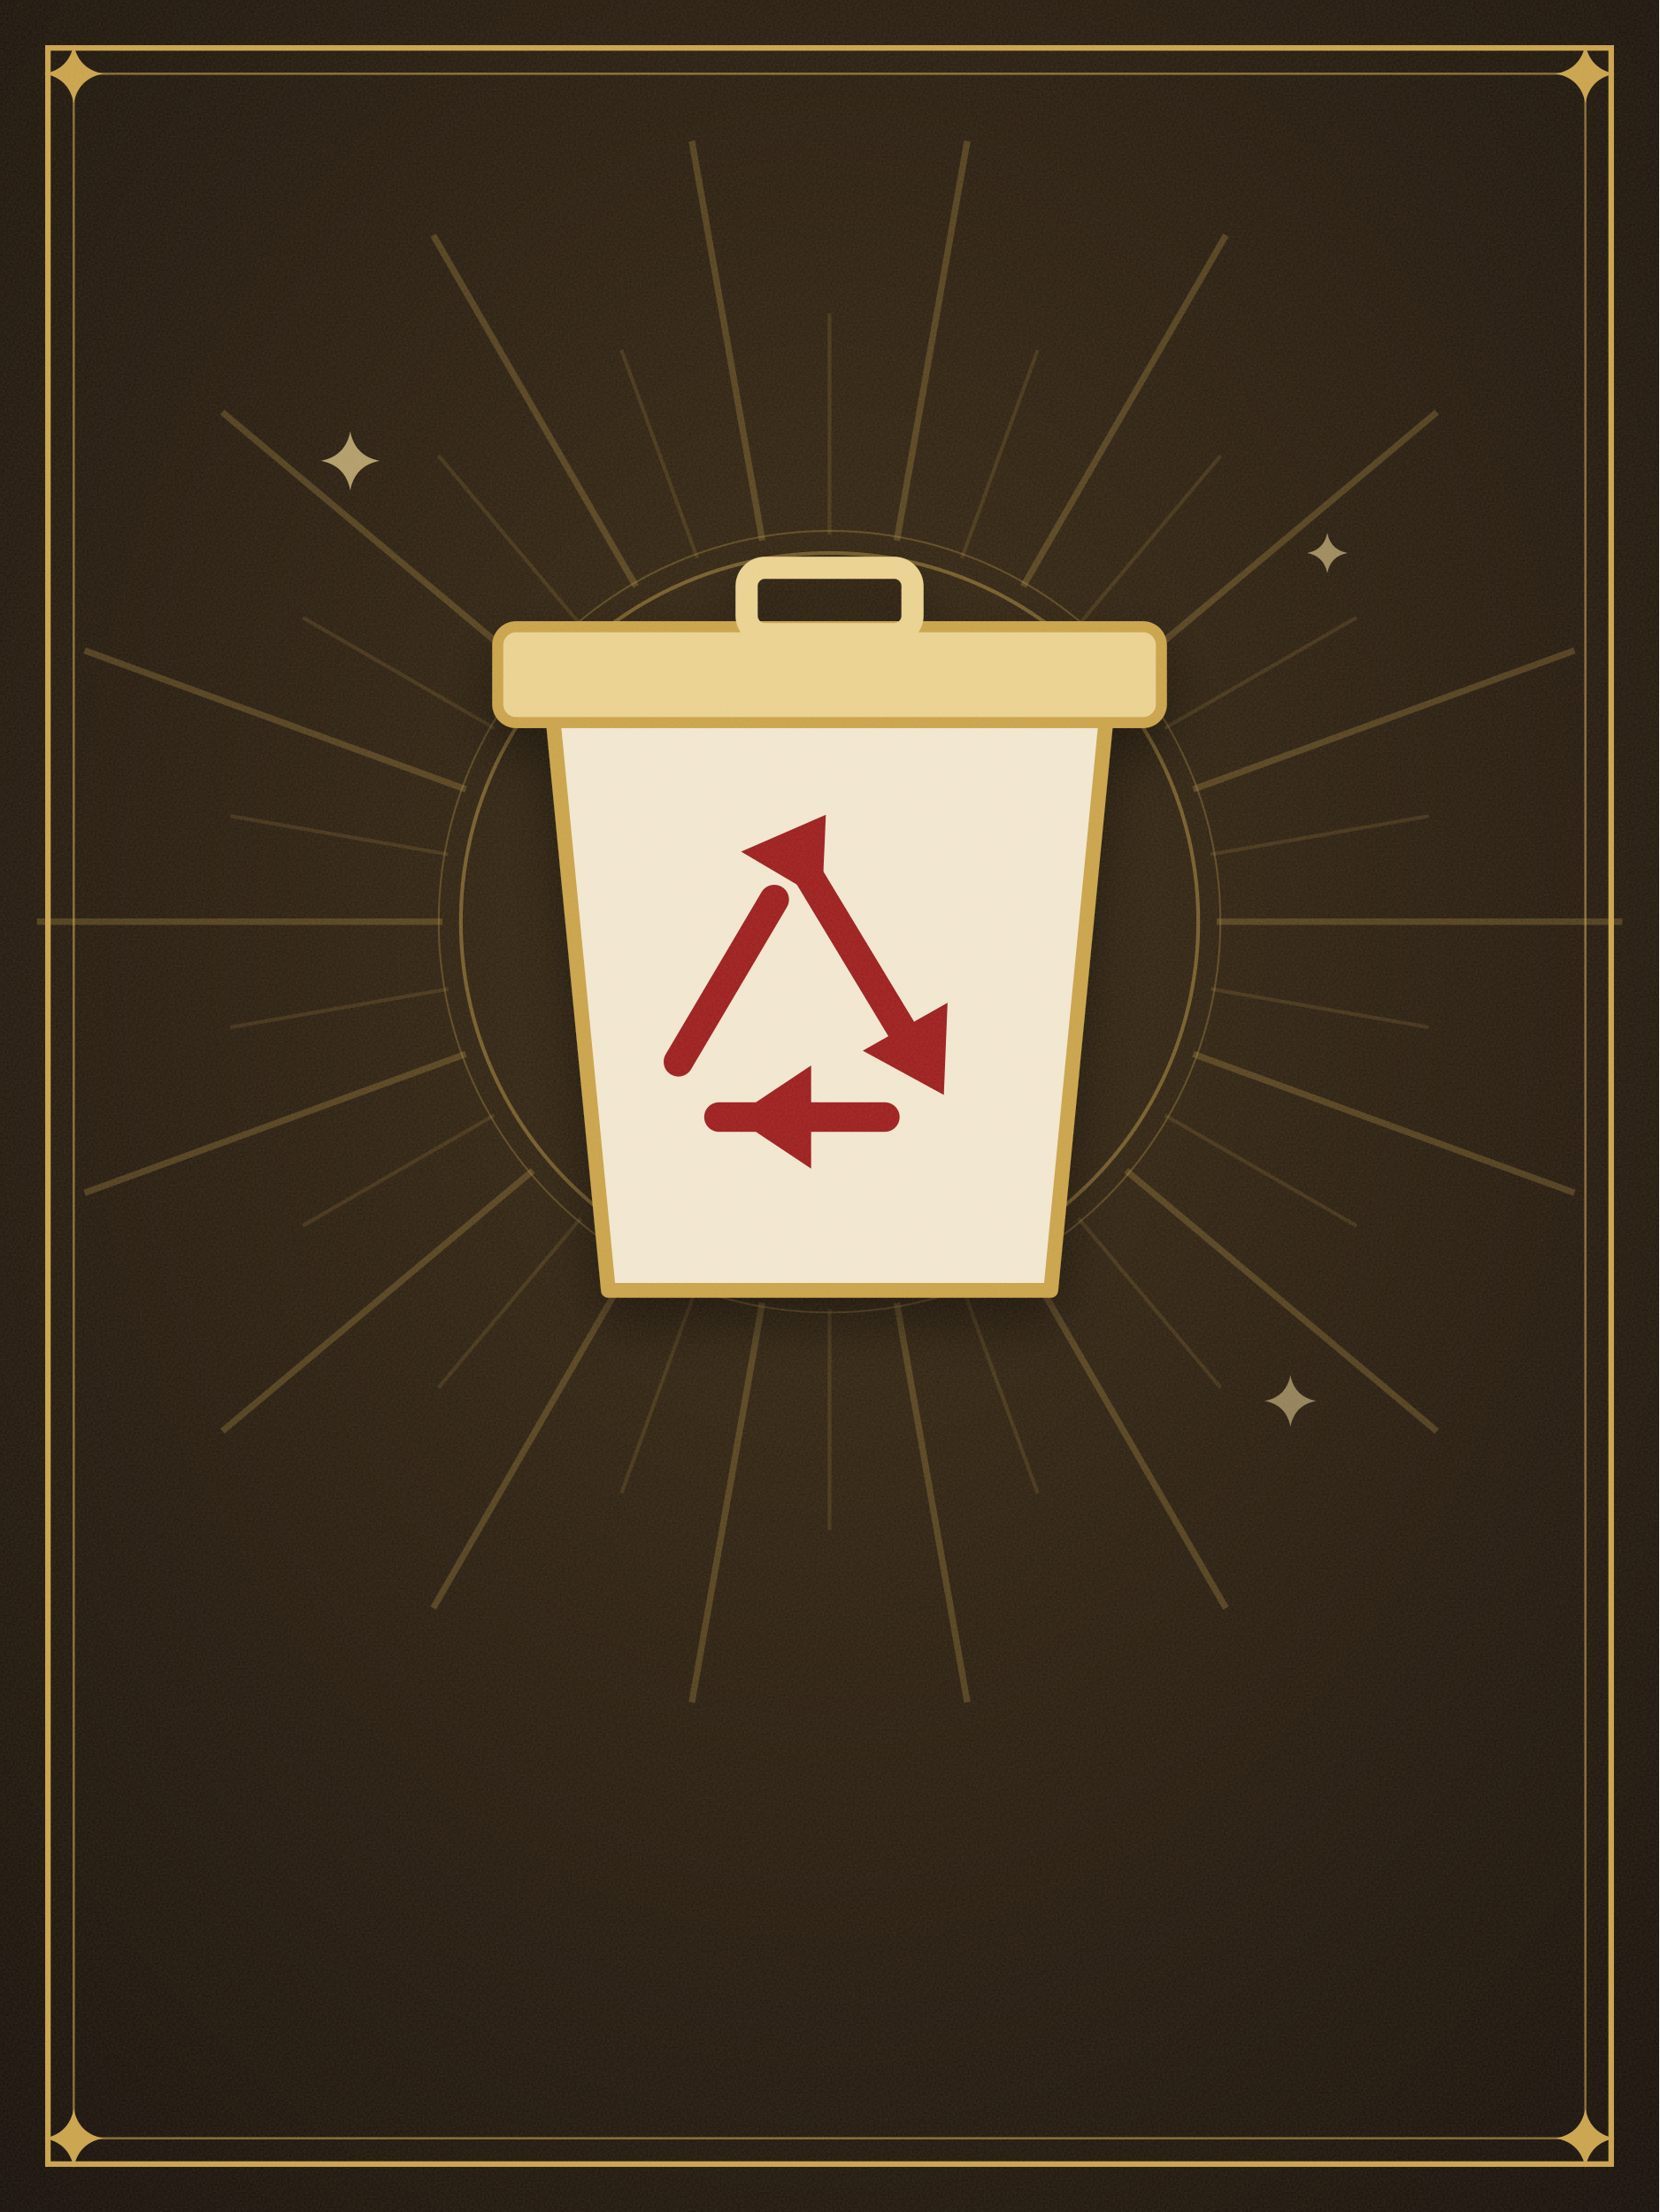
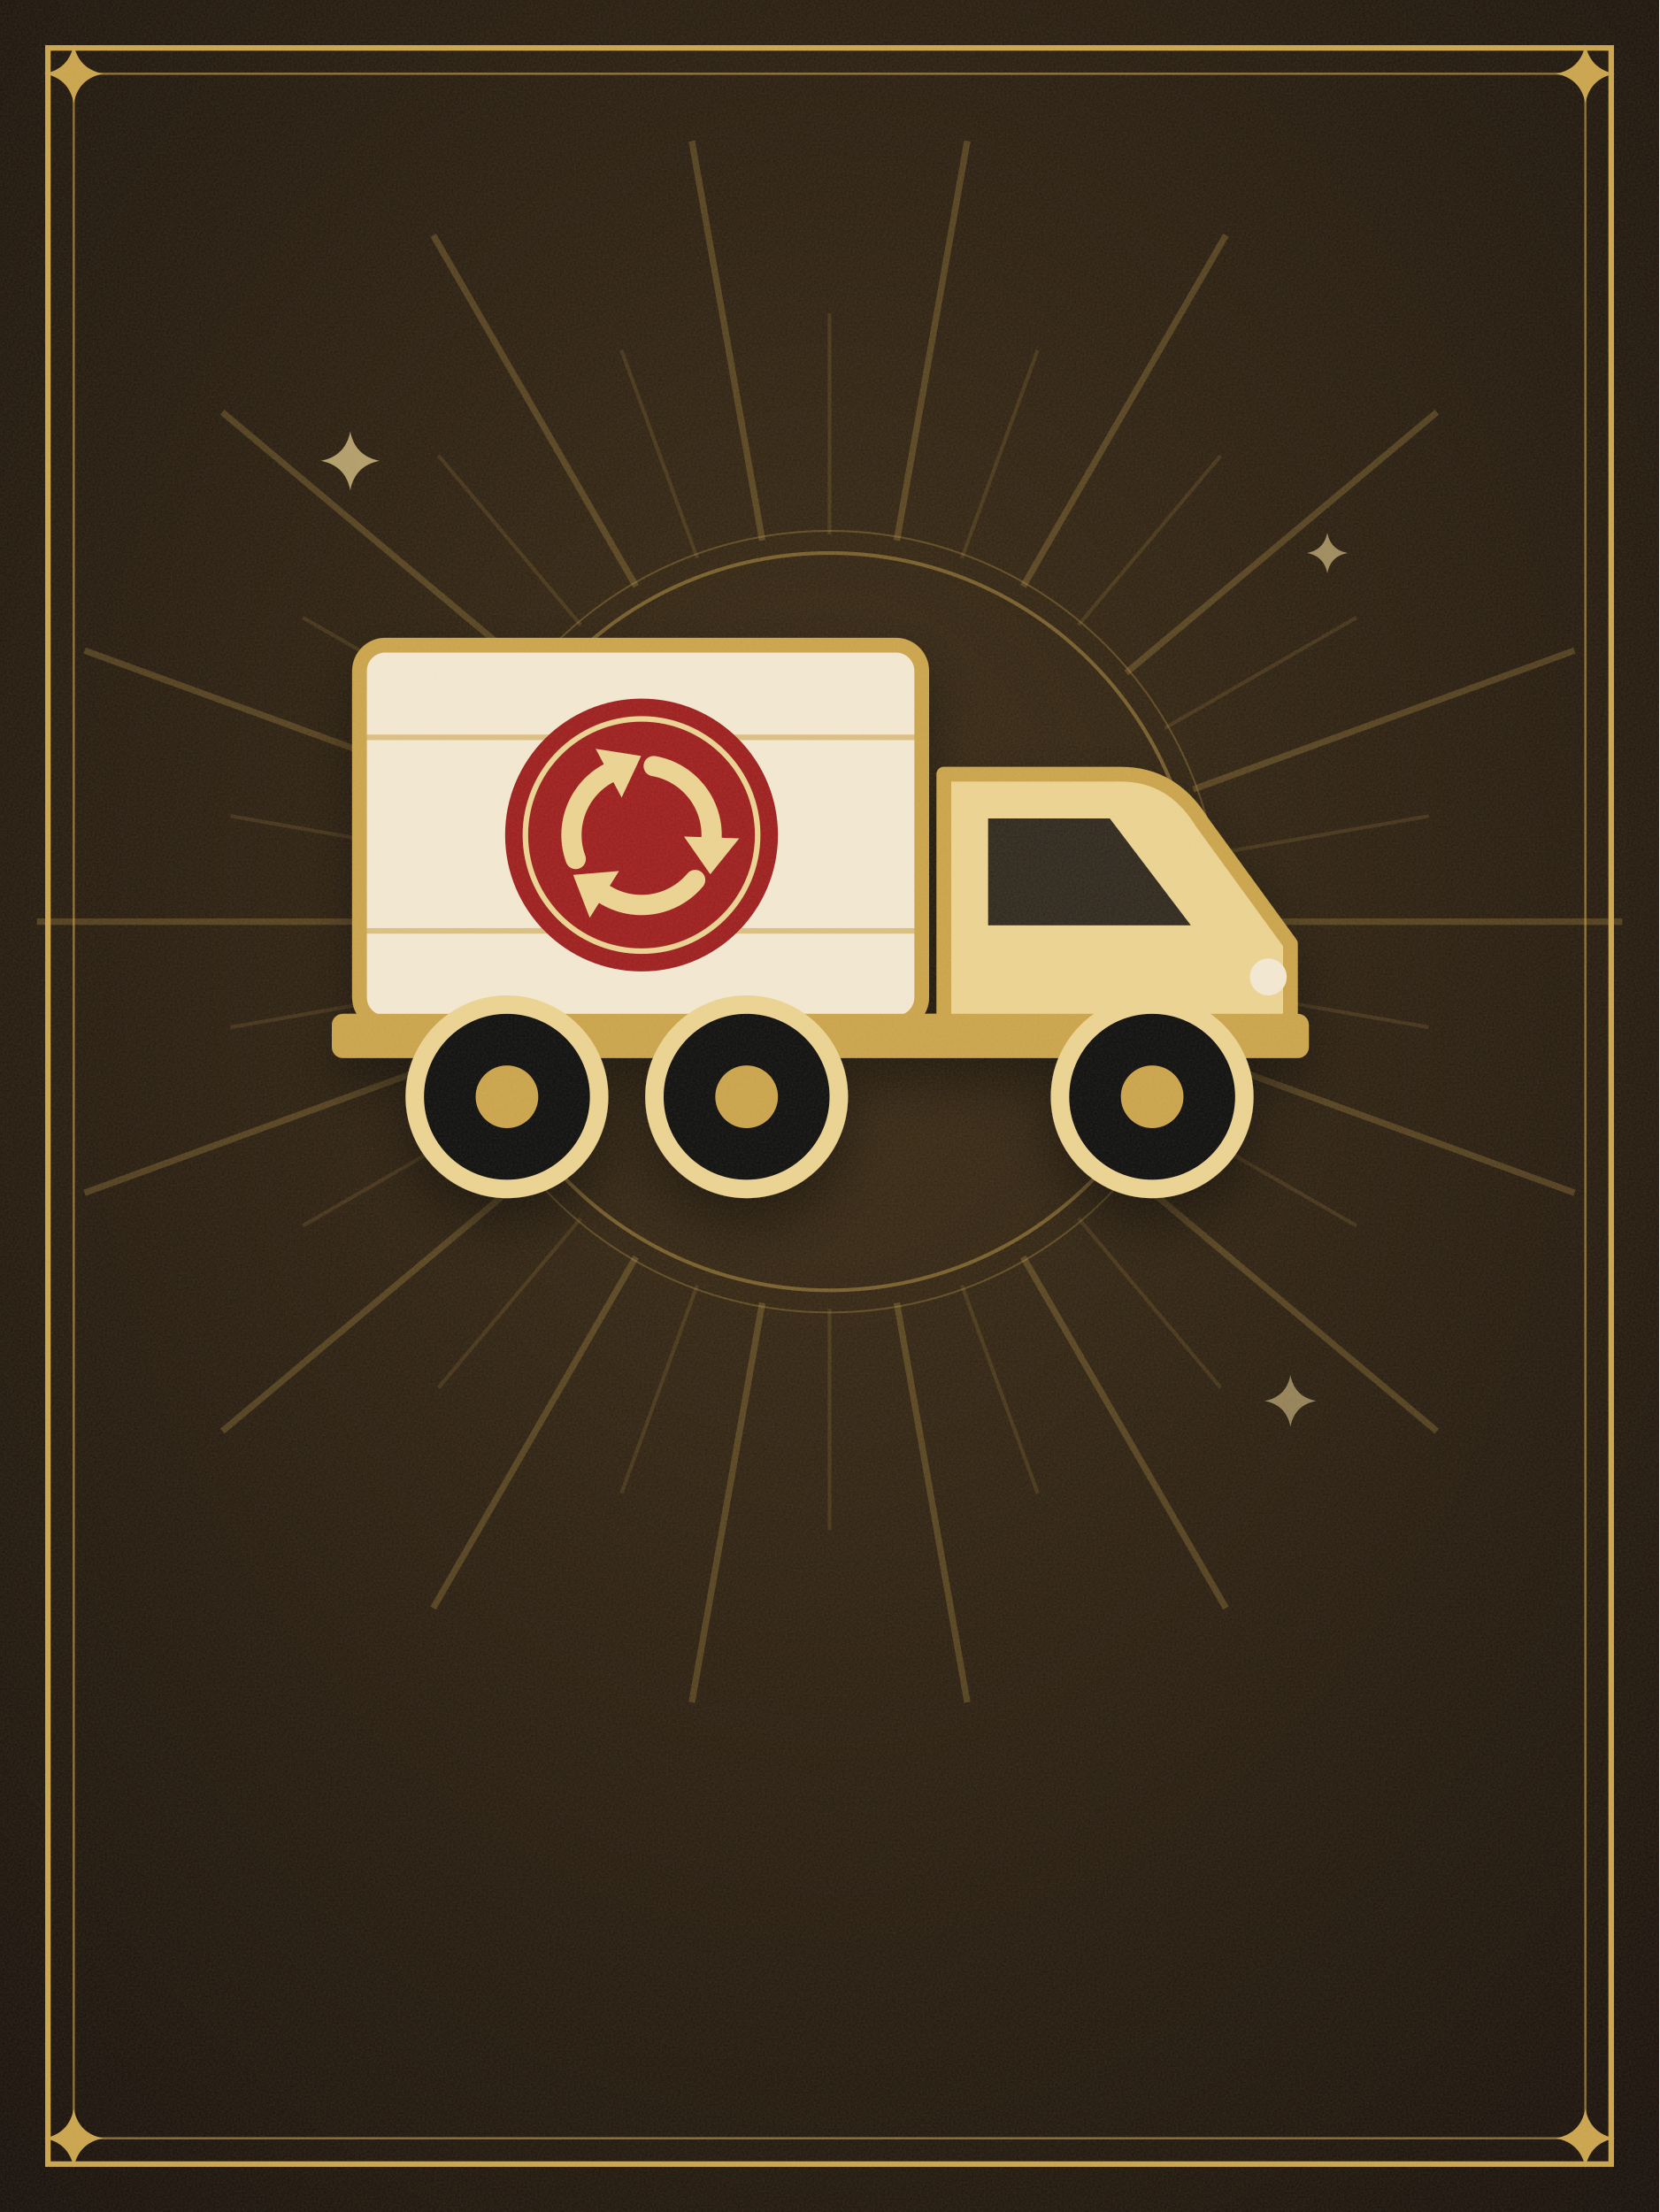
<svg xmlns="http://www.w3.org/2000/svg" viewBox="0 0 900 1200" width="900" height="1200">
  <defs>
    <radialGradient id="g" cx=".5" cy=".42" r=".8">
      <stop offset="0" stop-color="#3a2a14" />
      <stop offset="1" stop-color="#140d08" />
    </radialGradient>
    <filter id="shadow" x="-20%" y="-20%" width="140%" height="140%">
      <feDropShadow dx="0" dy="14" stdDeviation="14" flood-color="#000" flood-opacity=".45" />
    </filter>
    <filter id="n">
      <feTurbulence type="fractalNoise" baseFrequency=".9" numOctaves="3" stitchTiles="stitch" />
      <feColorMatrix values="0 0 0 0 1 0 0 0 0 .9 0 0 0 0 .75 0 0 0 .1 0" />
    </filter>
  </defs>
  <rect width="900" height="1200" fill="url(#g)" />
  <line x1="660.0" y1="500.0" x2="880.0" y2="500.0" stroke="#c9a24a" stroke-width="3.5" opacity="0.26" />
  <line x1="656.8" y1="536.5" x2="775.0" y2="557.3" stroke="#c9a24a" stroke-width="2" opacity="0.16" />
  <line x1="647.3" y1="571.8" x2="854.1" y2="647.1" stroke="#c9a24a" stroke-width="3.5" opacity="0.26" />
  <line x1="631.9" y1="605.0" x2="735.8" y2="665.0" stroke="#c9a24a" stroke-width="2" opacity="0.16" />
  <line x1="610.9" y1="635.0" x2="779.4" y2="776.4" stroke="#c9a24a" stroke-width="3.5" opacity="0.26" />
  <line x1="585.0" y1="660.9" x2="662.1" y2="752.8" stroke="#c9a24a" stroke-width="2" opacity="0.16" />
  <line x1="555.0" y1="681.9" x2="665.0" y2="872.4" stroke="#c9a24a" stroke-width="3.5" opacity="0.26" />
  <line x1="521.8" y1="697.3" x2="562.9" y2="810.1" stroke="#c9a24a" stroke-width="2" opacity="0.16" />
  <line x1="486.5" y1="706.8" x2="524.7" y2="923.5" stroke="#c9a24a" stroke-width="3.5" opacity="0.26" />
  <line x1="450.0" y1="710.0" x2="450.0" y2="830.0" stroke="#c9a24a" stroke-width="2" opacity="0.16" />
  <line x1="413.5" y1="706.8" x2="375.3" y2="923.5" stroke="#c9a24a" stroke-width="3.5" opacity="0.26" />
  <line x1="378.2" y1="697.3" x2="337.1" y2="810.1" stroke="#c9a24a" stroke-width="2" opacity="0.16" />
  <line x1="345.0" y1="681.9" x2="235.0" y2="872.4" stroke="#c9a24a" stroke-width="3.5" opacity="0.26" />
  <line x1="315.0" y1="660.9" x2="237.9" y2="752.8" stroke="#c9a24a" stroke-width="2" opacity="0.16" />
  <line x1="289.1" y1="635.0" x2="120.6" y2="776.4" stroke="#c9a24a" stroke-width="3.5" opacity="0.26" />
  <line x1="268.1" y1="605.0" x2="164.2" y2="665.0" stroke="#c9a24a" stroke-width="2" opacity="0.16" />
  <line x1="252.7" y1="571.8" x2="45.9" y2="647.1" stroke="#c9a24a" stroke-width="3.5" opacity="0.26" />
  <line x1="243.2" y1="536.5" x2="125.0" y2="557.3" stroke="#c9a24a" stroke-width="2" opacity="0.16" />
  <line x1="240.0" y1="500.0" x2="20.0" y2="500.0" stroke="#c9a24a" stroke-width="3.5" opacity="0.26" />
  <line x1="243.2" y1="463.5" x2="125.0" y2="442.7" stroke="#c9a24a" stroke-width="2" opacity="0.16" />
  <line x1="252.7" y1="428.2" x2="45.9" y2="352.9" stroke="#c9a24a" stroke-width="3.5" opacity="0.26" />
  <line x1="268.1" y1="395.0" x2="164.2" y2="335.0" stroke="#c9a24a" stroke-width="2" opacity="0.16" />
  <line x1="289.1" y1="365.0" x2="120.6" y2="223.6" stroke="#c9a24a" stroke-width="3.5" opacity="0.26" />
  <line x1="315.0" y1="339.1" x2="237.9" y2="247.2" stroke="#c9a24a" stroke-width="2" opacity="0.16" />
  <line x1="345.0" y1="318.1" x2="235.0" y2="127.6" stroke="#c9a24a" stroke-width="3.5" opacity="0.26" />
  <line x1="378.2" y1="302.7" x2="337.1" y2="189.9" stroke="#c9a24a" stroke-width="2" opacity="0.16" />
  <line x1="413.5" y1="293.2" x2="375.3" y2="76.5" stroke="#c9a24a" stroke-width="3.5" opacity="0.26" />
  <line x1="450.0" y1="290.0" x2="450.0" y2="170.0" stroke="#c9a24a" stroke-width="2" opacity="0.16" />
  <line x1="486.5" y1="293.2" x2="524.7" y2="76.5" stroke="#c9a24a" stroke-width="3.5" opacity="0.26" />
  <line x1="521.8" y1="302.7" x2="562.9" y2="189.9" stroke="#c9a24a" stroke-width="2" opacity="0.16" />
  <line x1="555.0" y1="318.1" x2="665.0" y2="127.6" stroke="#c9a24a" stroke-width="3.5" opacity="0.26" />
  <line x1="585.0" y1="339.1" x2="662.1" y2="247.2" stroke="#c9a24a" stroke-width="2" opacity="0.16" />
  <line x1="610.9" y1="365.0" x2="779.4" y2="223.6" stroke="#c9a24a" stroke-width="3.5" opacity="0.26" />
  <line x1="631.9" y1="395.0" x2="735.8" y2="335.0" stroke="#c9a24a" stroke-width="2" opacity="0.16" />
  <line x1="647.3" y1="428.2" x2="854.1" y2="352.9" stroke="#c9a24a" stroke-width="3.5" opacity="0.26" />
  <line x1="656.8" y1="463.5" x2="775.0" y2="442.7" stroke="#c9a24a" stroke-width="2" opacity="0.16" />
  <circle cx="450" cy="500" r="200" fill="none" stroke="#c9a24a" stroke-width="2" opacity=".45" />
  <circle cx="450" cy="500" r="212" fill="none" stroke="#c9a24a" stroke-width="1" opacity=".3" />
  <g filter="url(#shadow)">
-     <path d="M300 390H600L570 700H330Z" fill="#f1e6cf" stroke="#c9a24a" stroke-width="8" stroke-linejoin="round" />
-     <rect x="270" y="340" width="360" height="52" rx="10" fill="#e9d18f" stroke="#c9a24a" stroke-width="6" />
-     <rect x="405" y="308" width="90" height="36" rx="10" fill="none" stroke="#e9d18f" stroke-width="12" />
-     <g fill="none" stroke="#9b1c1c" stroke-width="16" stroke-linecap="round" stroke-linejoin="round">
-       <path d="M432 464L496 570" />
-       <path d="M480 606H390" />
-       <path d="M368 576L420 488" />
-     </g>
-     <g fill="#9b1c1c">
-       <path d="M514 544l-2 50-44-24z" />
-       <path d="M398 606l42-28v56z" />
-       <path d="M448 442l-46 20 44 26z" />
-     </g>
+     <rect x="195" y="350" width="305" height="205" rx="14" fill="#f1e6cf" stroke="#c9a24a" stroke-width="8" />
+     <path d="M195 400H500M195 505H500" stroke="#c9a24a" stroke-width="3" opacity=".6" />
+     <circle cx="348" cy="453" r="74" fill="#9b1c1c" />
+     <circle cx="348" cy="453" r="63" fill="none" stroke="#e9d18f" stroke-width="3" />
+     <path d="M354.6 415.6A38 38 0 0 1 386.0 454.3" fill="none" stroke="#e9d18f" stroke-width="11" stroke-linecap="round" />
+     <path d="M385.3 474.3L401.0 454.8L371.0 453.8Z" fill="#e9d18f" />
+     <path d="M377.1 477.4A38 38 0 0 1 327.9 485.2" fill="none" stroke="#e9d18f" stroke-width="11" stroke-linecap="round" />
+     <path d="M310.9 474.6L319.9 497.9L335.8 472.5Z" fill="#e9d18f" />
+     <path d="M312.3 466.0A38 38 0 0 1 330.2 419.4" fill="none" stroke="#e9d18f" stroke-width="11" stroke-linecap="round" />
+     <path d="M347.8 410.1L323.1 406.2L337.2 432.7Z" fill="#e9d18f" />
+     <path d="M512 555V420H608Q636 420 652 446L700 512V555Z" fill="#e9d18f" stroke="#c9a24a" stroke-width="8" stroke-linejoin="round" />
+     <path d="M536 444H602L646 502H536Z" fill="#0d0a09" opacity=".85" />
+     <circle cx="688" cy="530" r="10" fill="#f1e6cf" />
+     <rect x="180" y="550" width="530" height="24" rx="6" fill="#c9a24a" />
+     <circle cx="275" cy="595" r="50" fill="#0d0a09" stroke="#e9d18f" stroke-width="10" />
+     <circle cx="275" cy="595" r="17" fill="#c9a24a" />
+     <circle cx="405" cy="595" r="50" fill="#0d0a09" stroke="#e9d18f" stroke-width="10" />
+     <circle cx="405" cy="595" r="17" fill="#c9a24a" />
+     <circle cx="625" cy="595" r="50" fill="#0d0a09" stroke="#e9d18f" stroke-width="10" />
+     <circle cx="625" cy="595" r="17" fill="#c9a24a" />
  </g>
  <path d="M190 234Q192.56 247.44 206 250Q192.56 252.56 190 266Q187.44 252.56 174 250Q187.44 247.44 190 234Z" fill="#e9d18f" opacity="0.7" />
  <path d="M720 289Q721.76 298.24 731 300Q721.76 301.76 720 311Q718.24 301.76 709 300Q718.24 298.24 720 289Z" fill="#e9d18f" opacity="0.6" />
  <path d="M700 746Q702.24 757.76 714 760Q702.24 762.24 700 774Q697.76 762.24 686 760Q697.76 757.76 700 746Z" fill="#e9d18f" opacity="0.55" />
  <rect x="26" y="26" width="848" height="1148" fill="none" stroke="#c9a24a" stroke-width="3" />
  <rect x="40" y="40" width="820" height="1120" fill="none" stroke="#c9a24a" stroke-width="1.2" opacity=".6" />
  <path d="M40 24Q42.56 37.44 56 40Q42.56 42.56 40 56Q37.44 42.56 24 40Q37.44 37.44 40 24Z" fill="#c9a24a" opacity="1" />
  <path d="M860 24Q862.56 37.44 876 40Q862.56 42.56 860 56Q857.44 42.56 844 40Q857.44 37.44 860 24Z" fill="#c9a24a" opacity="1" />
  <path d="M40 1144Q42.56 1157.44 56 1160Q42.56 1162.56 40 1176Q37.44 1162.56 24 1160Q37.44 1157.44 40 1144Z" fill="#c9a24a" opacity="1" />
  <path d="M860 1144Q862.56 1157.44 876 1160Q862.56 1162.56 860 1176Q857.44 1162.56 844 1160Q857.44 1157.44 860 1144Z" fill="#c9a24a" opacity="1" />
  <rect width="900" height="1200" filter="url(#n)" />
</svg>
